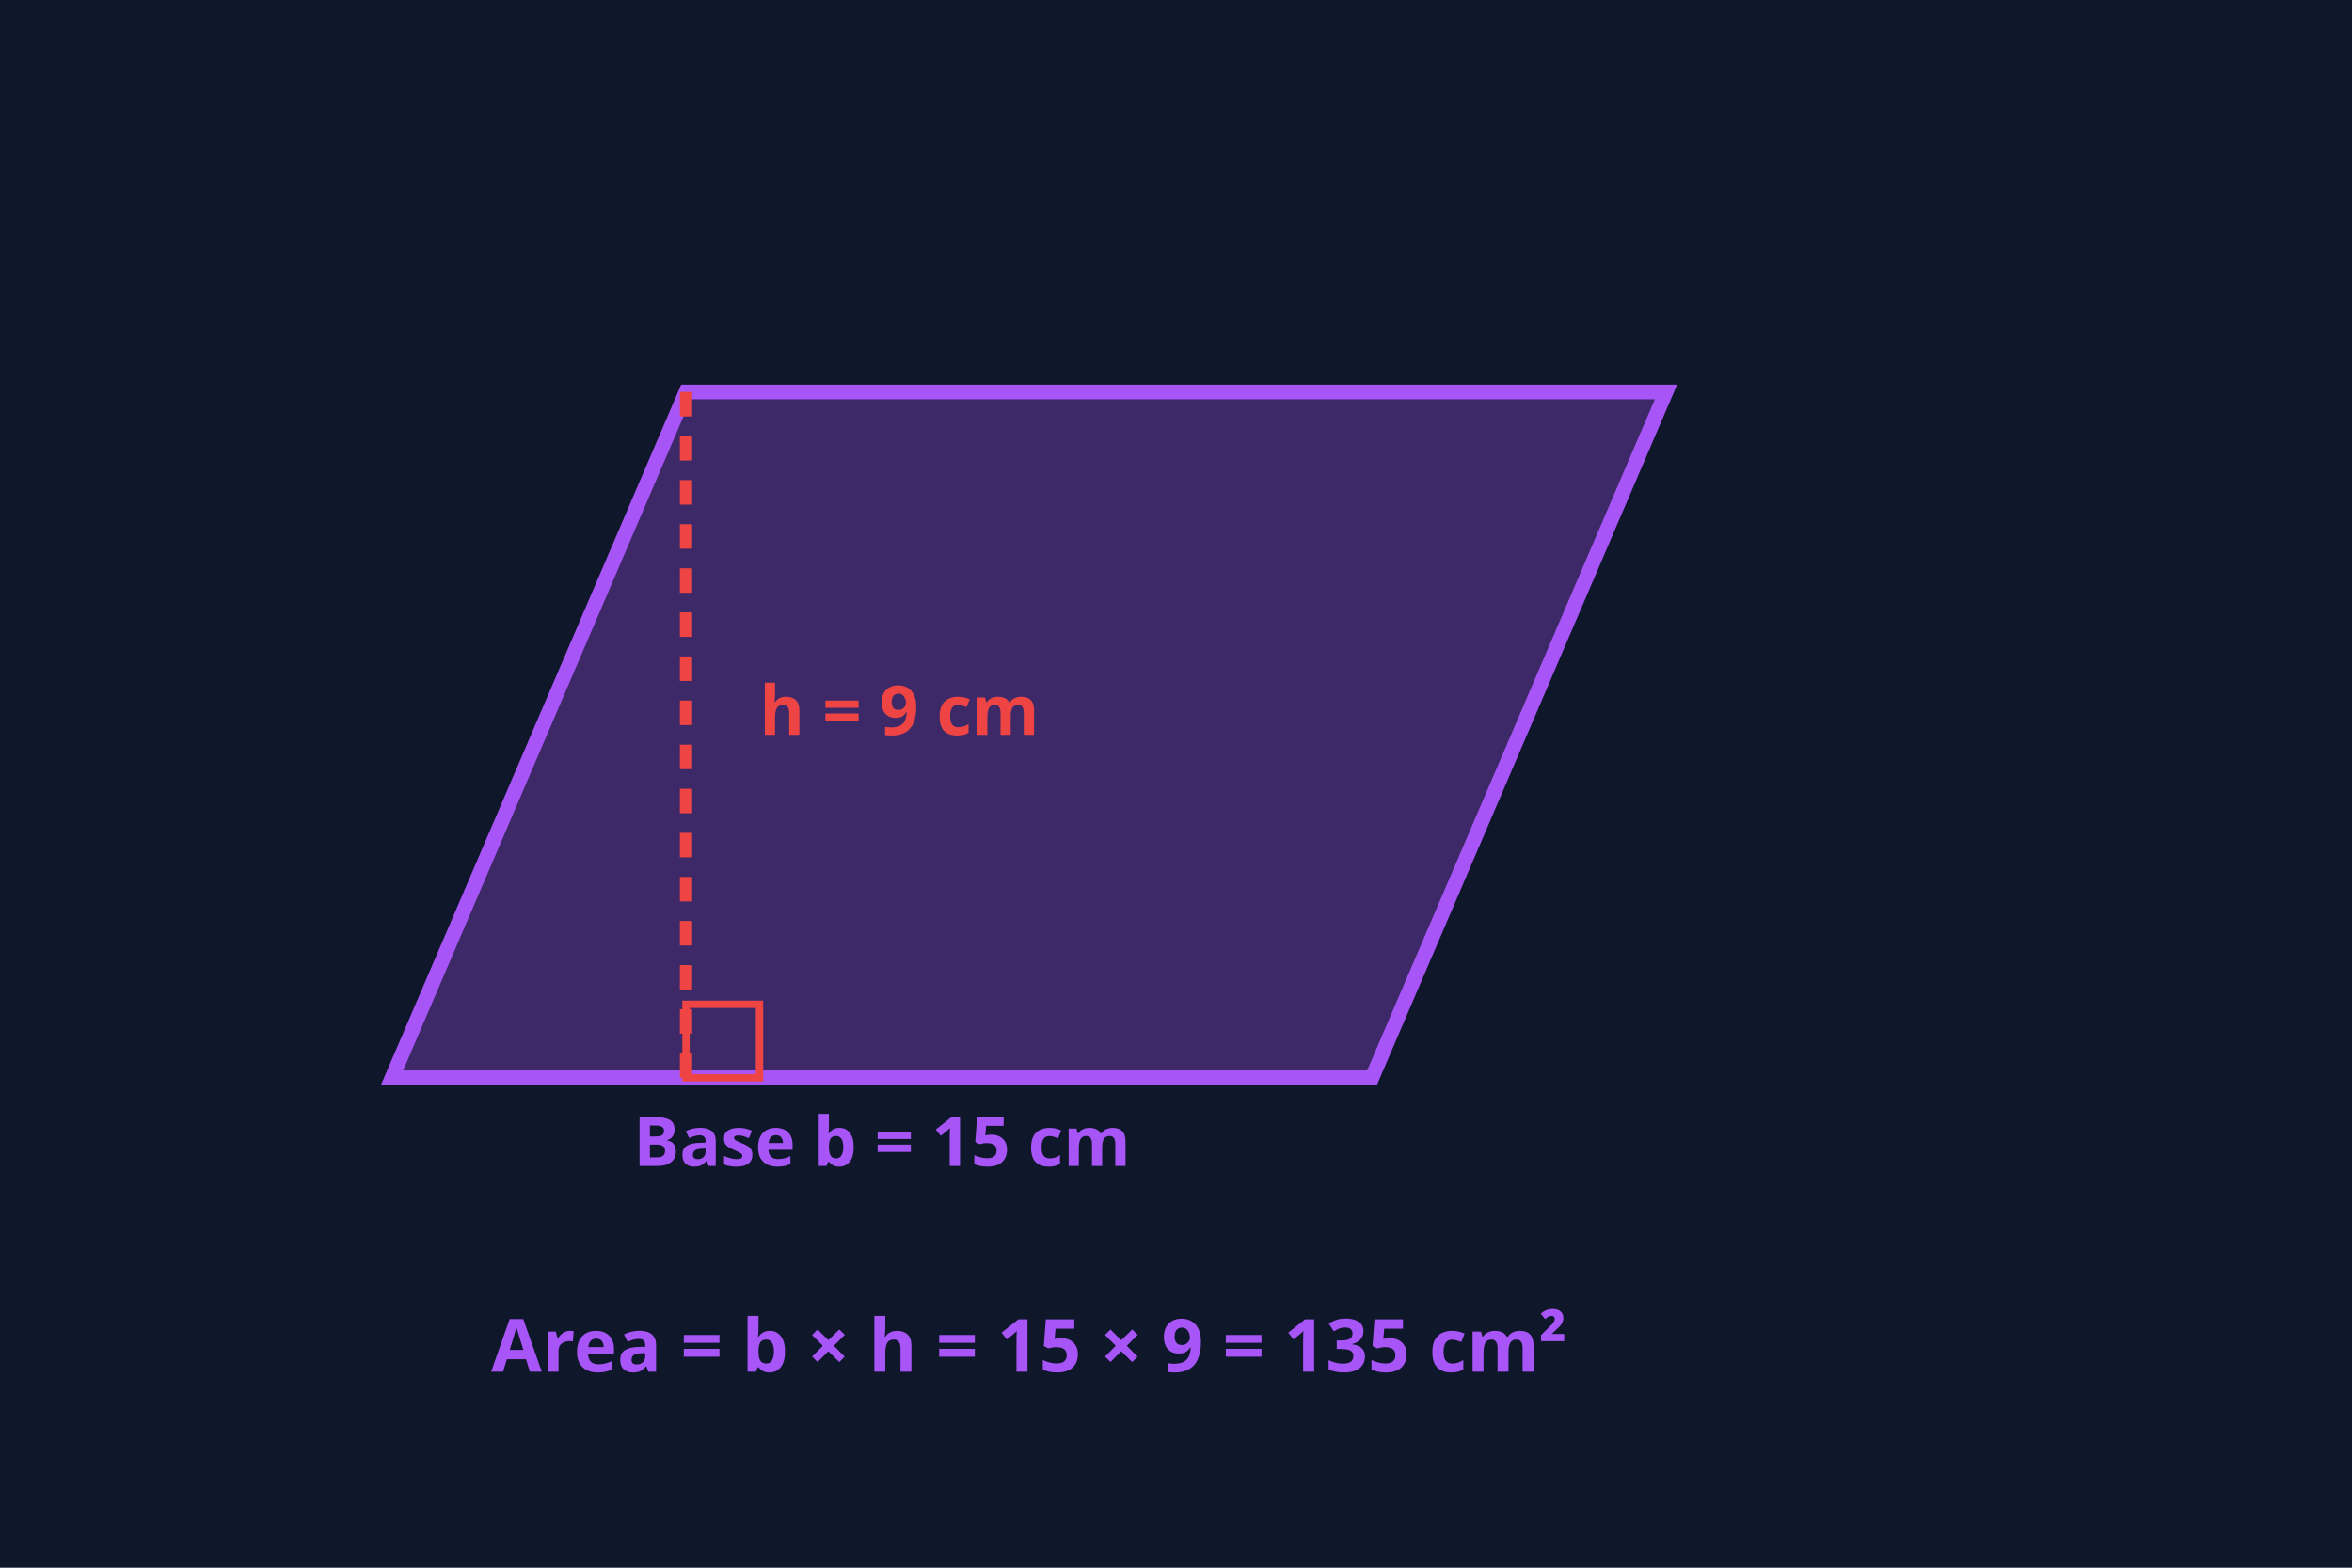
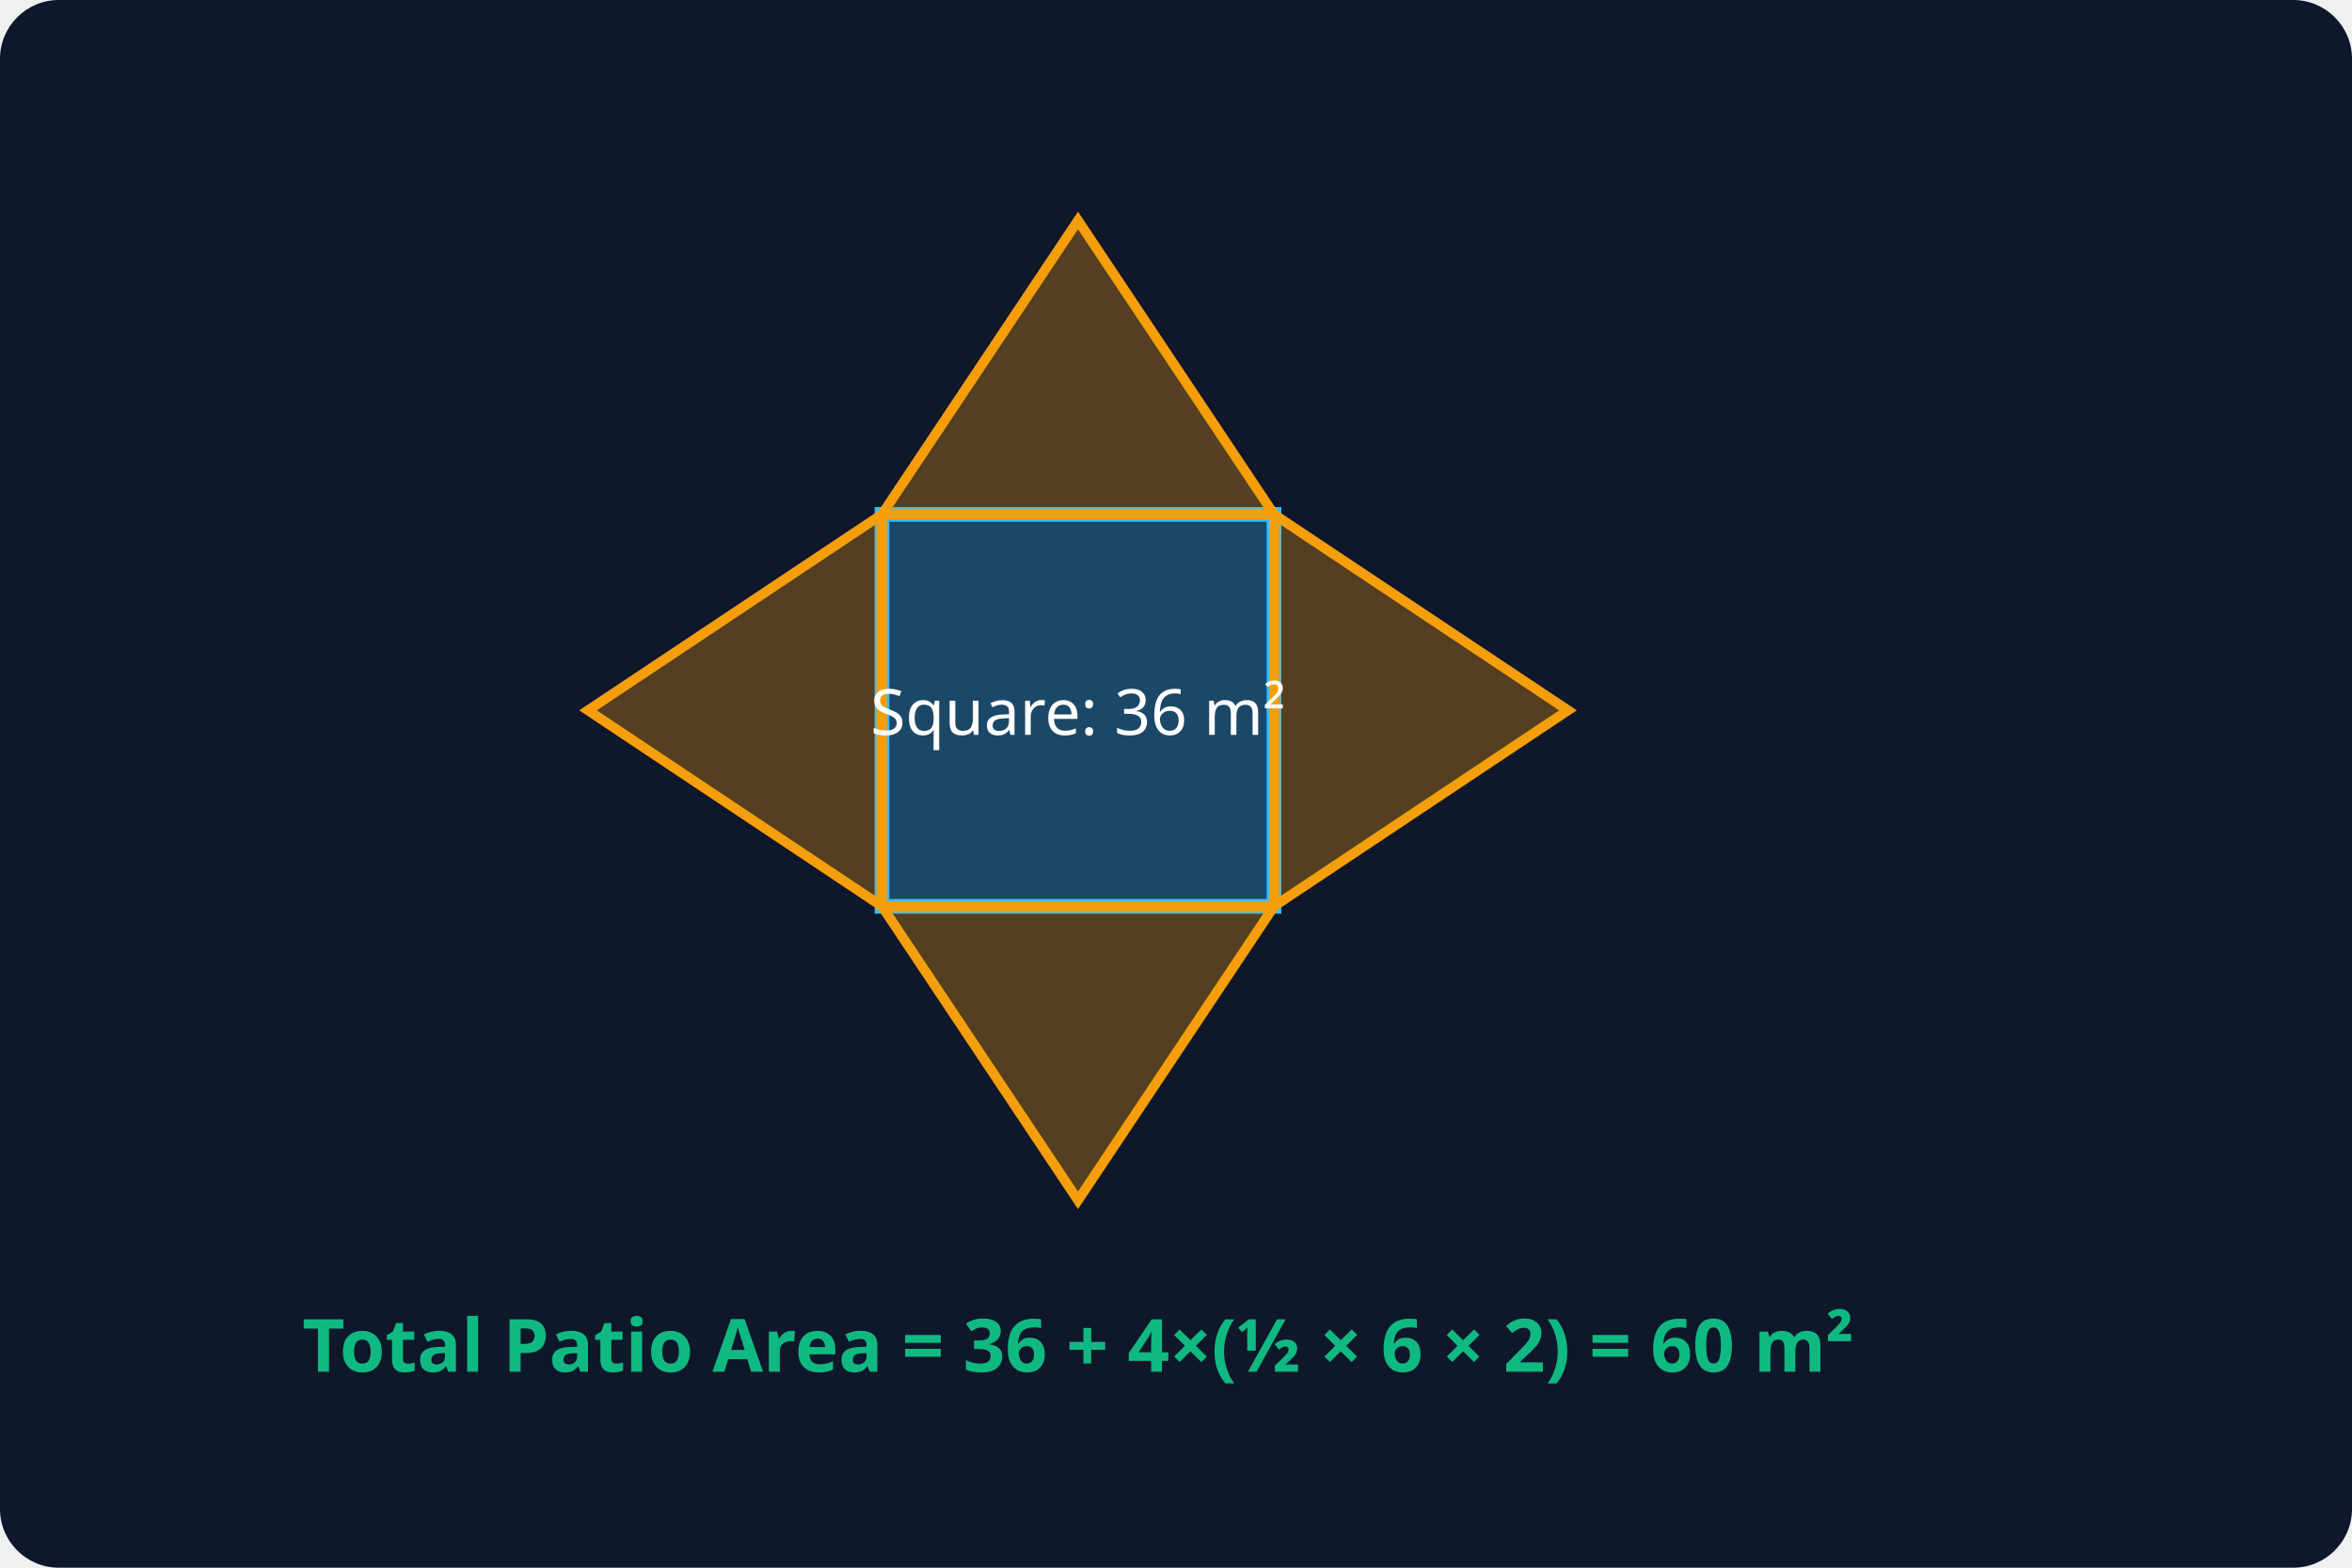
<svg xmlns="http://www.w3.org/2000/svg" width="480" height="320" viewBox="0 0 480 320">
  <defs>
    <marker id="arrow" viewBox="0 0 10 10" refX="5" refY="5" markerWidth="6" markerHeight="6" orient="auto-start-reverse">
      <path d="M 0 0 L 10 5 L 0 10 z" fill="#f59e0b" />
    </marker>
  </defs>
-   <rect width="100%" height="100%" fill="#0f172a" />
-   <g transform="translate(80, 40)">
-     <polygon points="60,40 260,40 200,180 0,180" fill="rgba(168, 85, 247, 0.3)" stroke="#a855f7" stroke-width="3" />
-     <line x1="60" y1="40" x2="60" y2="180" stroke="#ef4444" stroke-width="2.5" stroke-dasharray="5,4" />
-     <rect x="60" y="165" width="15" height="15" fill="none" stroke="#ef4444" stroke-width="1.5" />
-     <text x="100" y="198" text-anchor="middle" font-family="sans-serif" font-size="14" fill="#a855f7" font-weight="bold">Base b = 15 cm</text>
-     <text x="75" y="110" font-family="sans-serif" font-size="14" fill="#ef4444" font-weight="bold">h = 9 cm</text>
-     <text x="130" y="240" text-anchor="middle" font-family="sans-serif" font-size="15" fill="#a855f7" font-weight="bold">Area = b × h = 15 × 9 = 135 cm²</text>
+   <rect width="100%" height="100%" fill="#0f172a" rx="12" />
+   <g transform="translate(100, 25)">
+     <polygon points="80,80 160,80 160,160 80,160" fill="rgba(56, 189, 248, 0.3)" stroke="#38bdf8" stroke-width="3" />
+     <polygon points="80,80 160,80 120,20" fill="rgba(245, 158, 11, 0.3)" stroke="#f59e0b" stroke-width="2" />
+     <polygon points="160,80 160,160 220,120" fill="rgba(245, 158, 11, 0.3)" stroke="#f59e0b" stroke-width="2" />
+     <polygon points="160,160 80,160 120,220" fill="rgba(245, 158, 11, 0.3)" stroke="#f59e0b" stroke-width="2" />
+     <polygon points="80,160 80,80 20,120" fill="rgba(245, 158, 11, 0.3)" stroke="#f59e0b" stroke-width="2" />
+     <text x="120" y="125" text-anchor="middle" font-family="sans-serif" font-size="13" fill="#ffffff">Square: 36 m²</text>
+     <text x="120" y="255" text-anchor="middle" font-family="sans-serif" font-size="15" fill="#10b981" font-weight="bold">Total Patio Area = 36 + 4×(½ × 6 × 2) = 60 m²</text>
  </g>
</svg>
